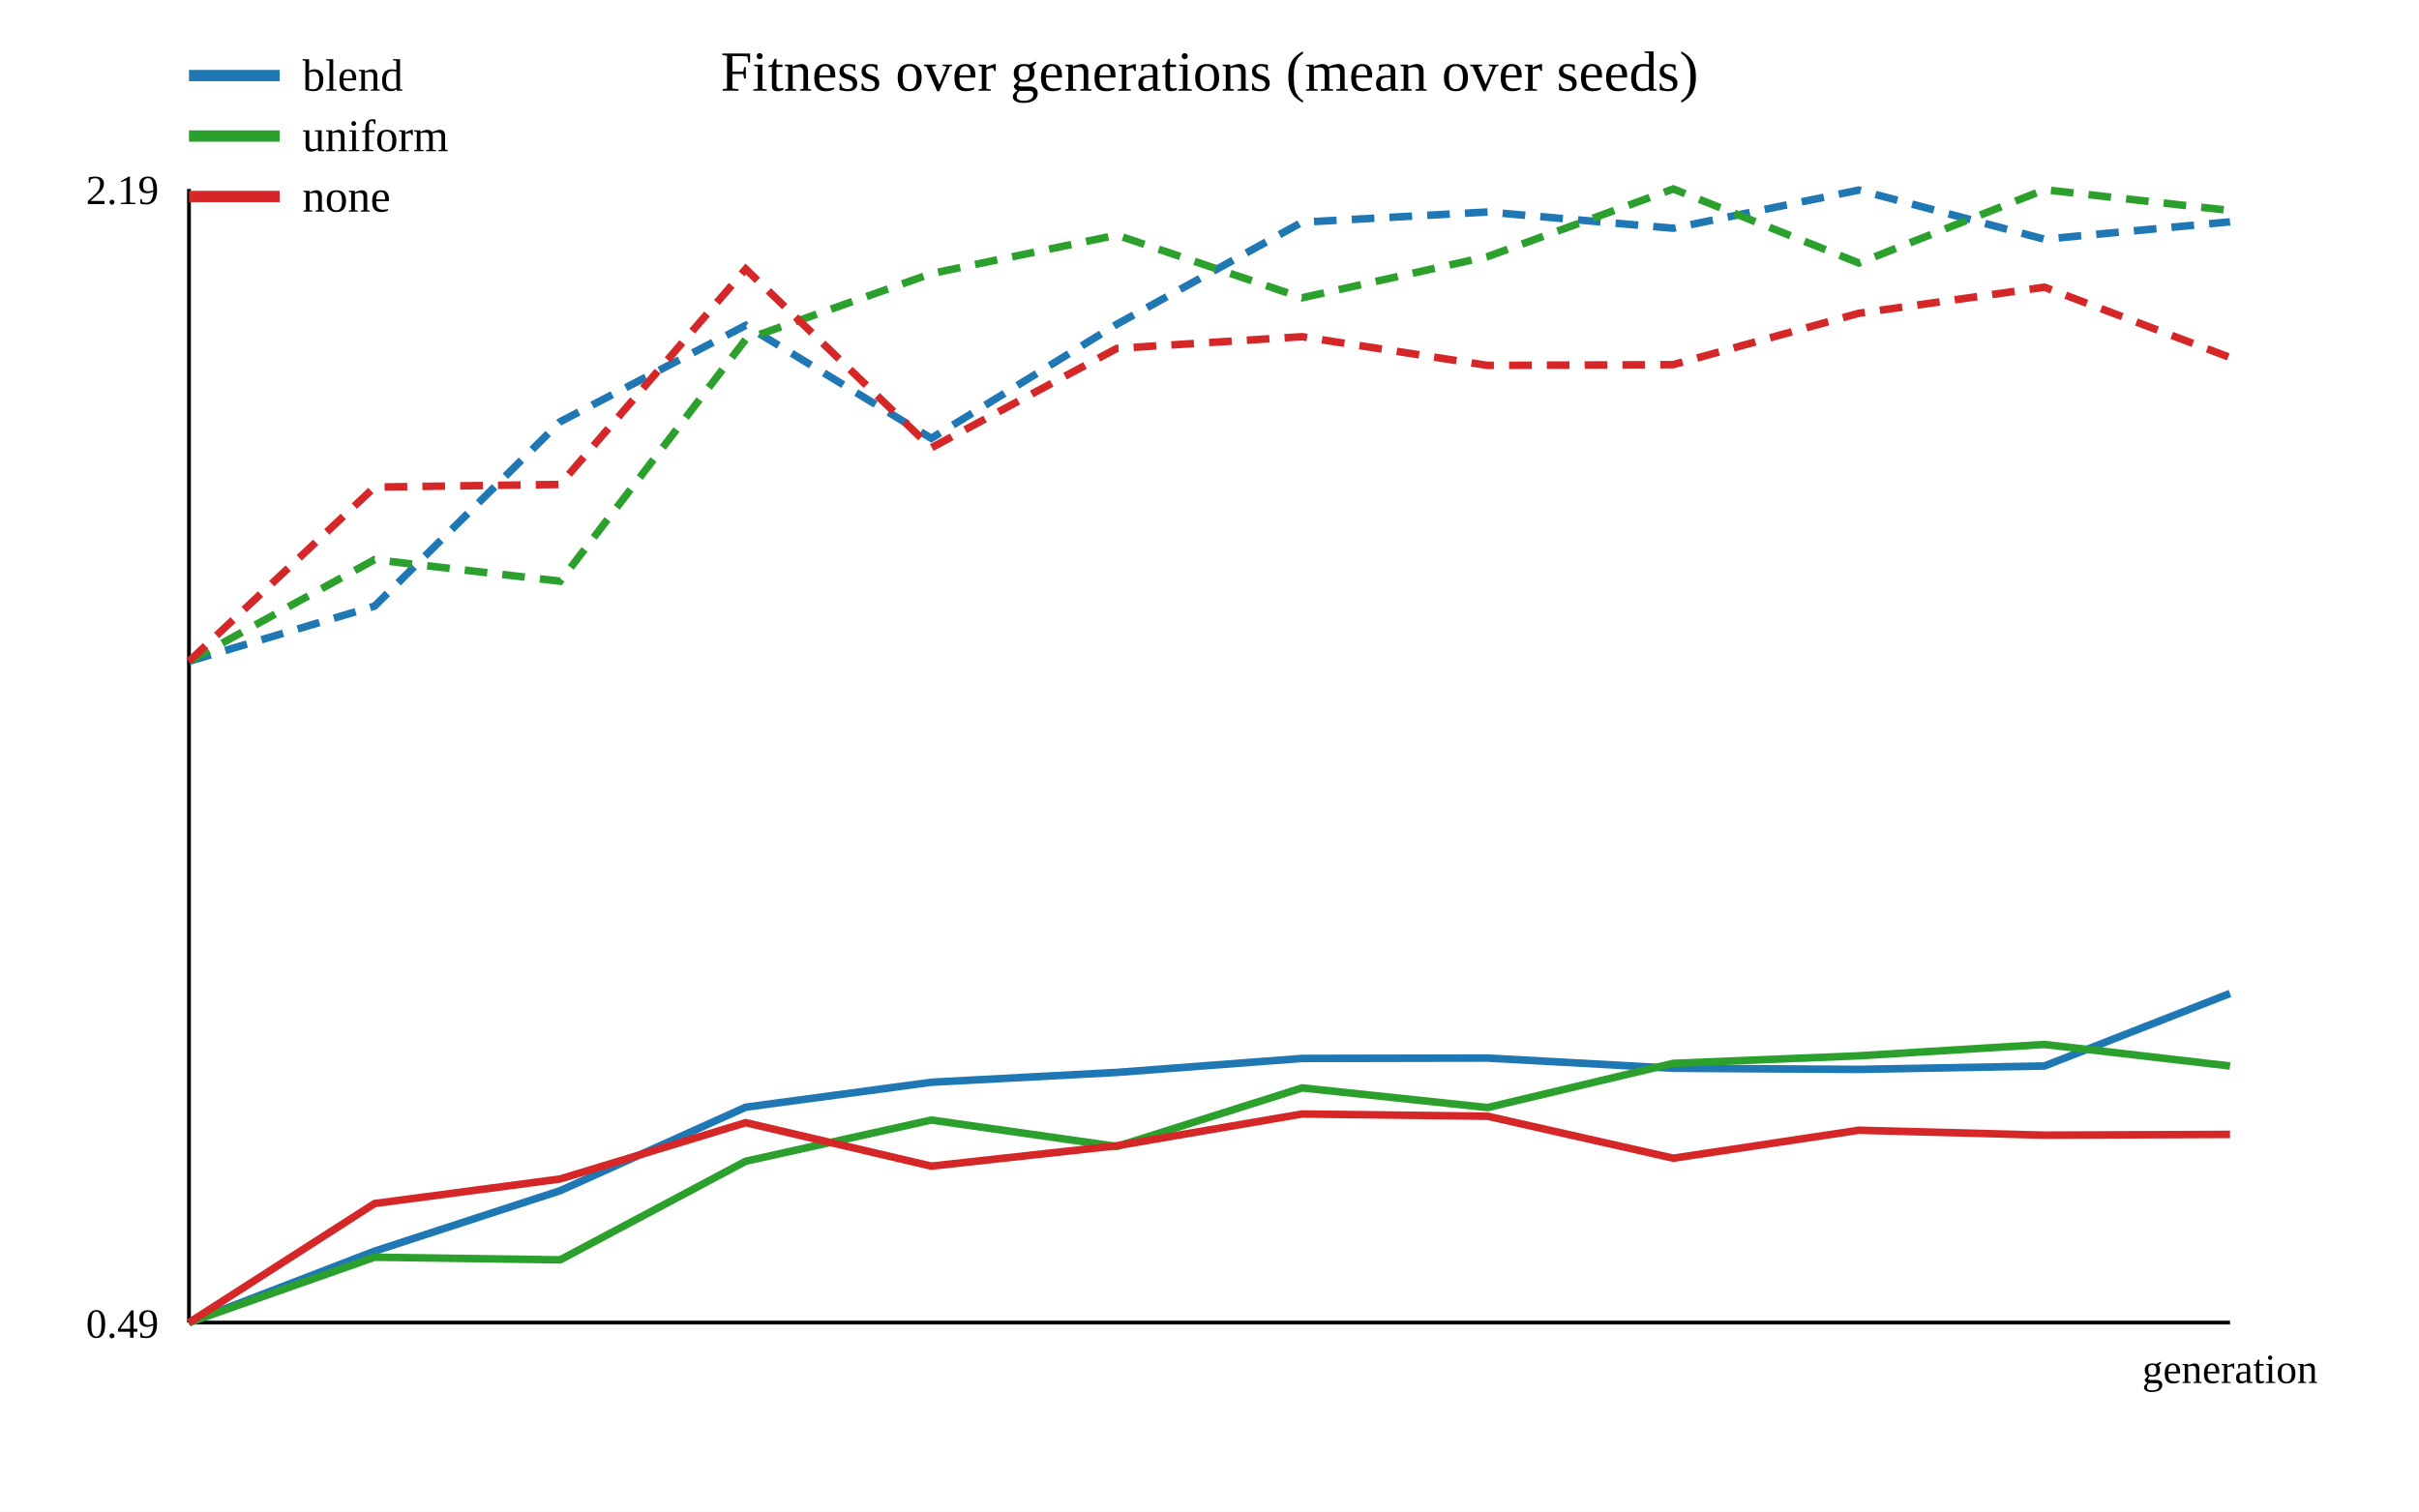
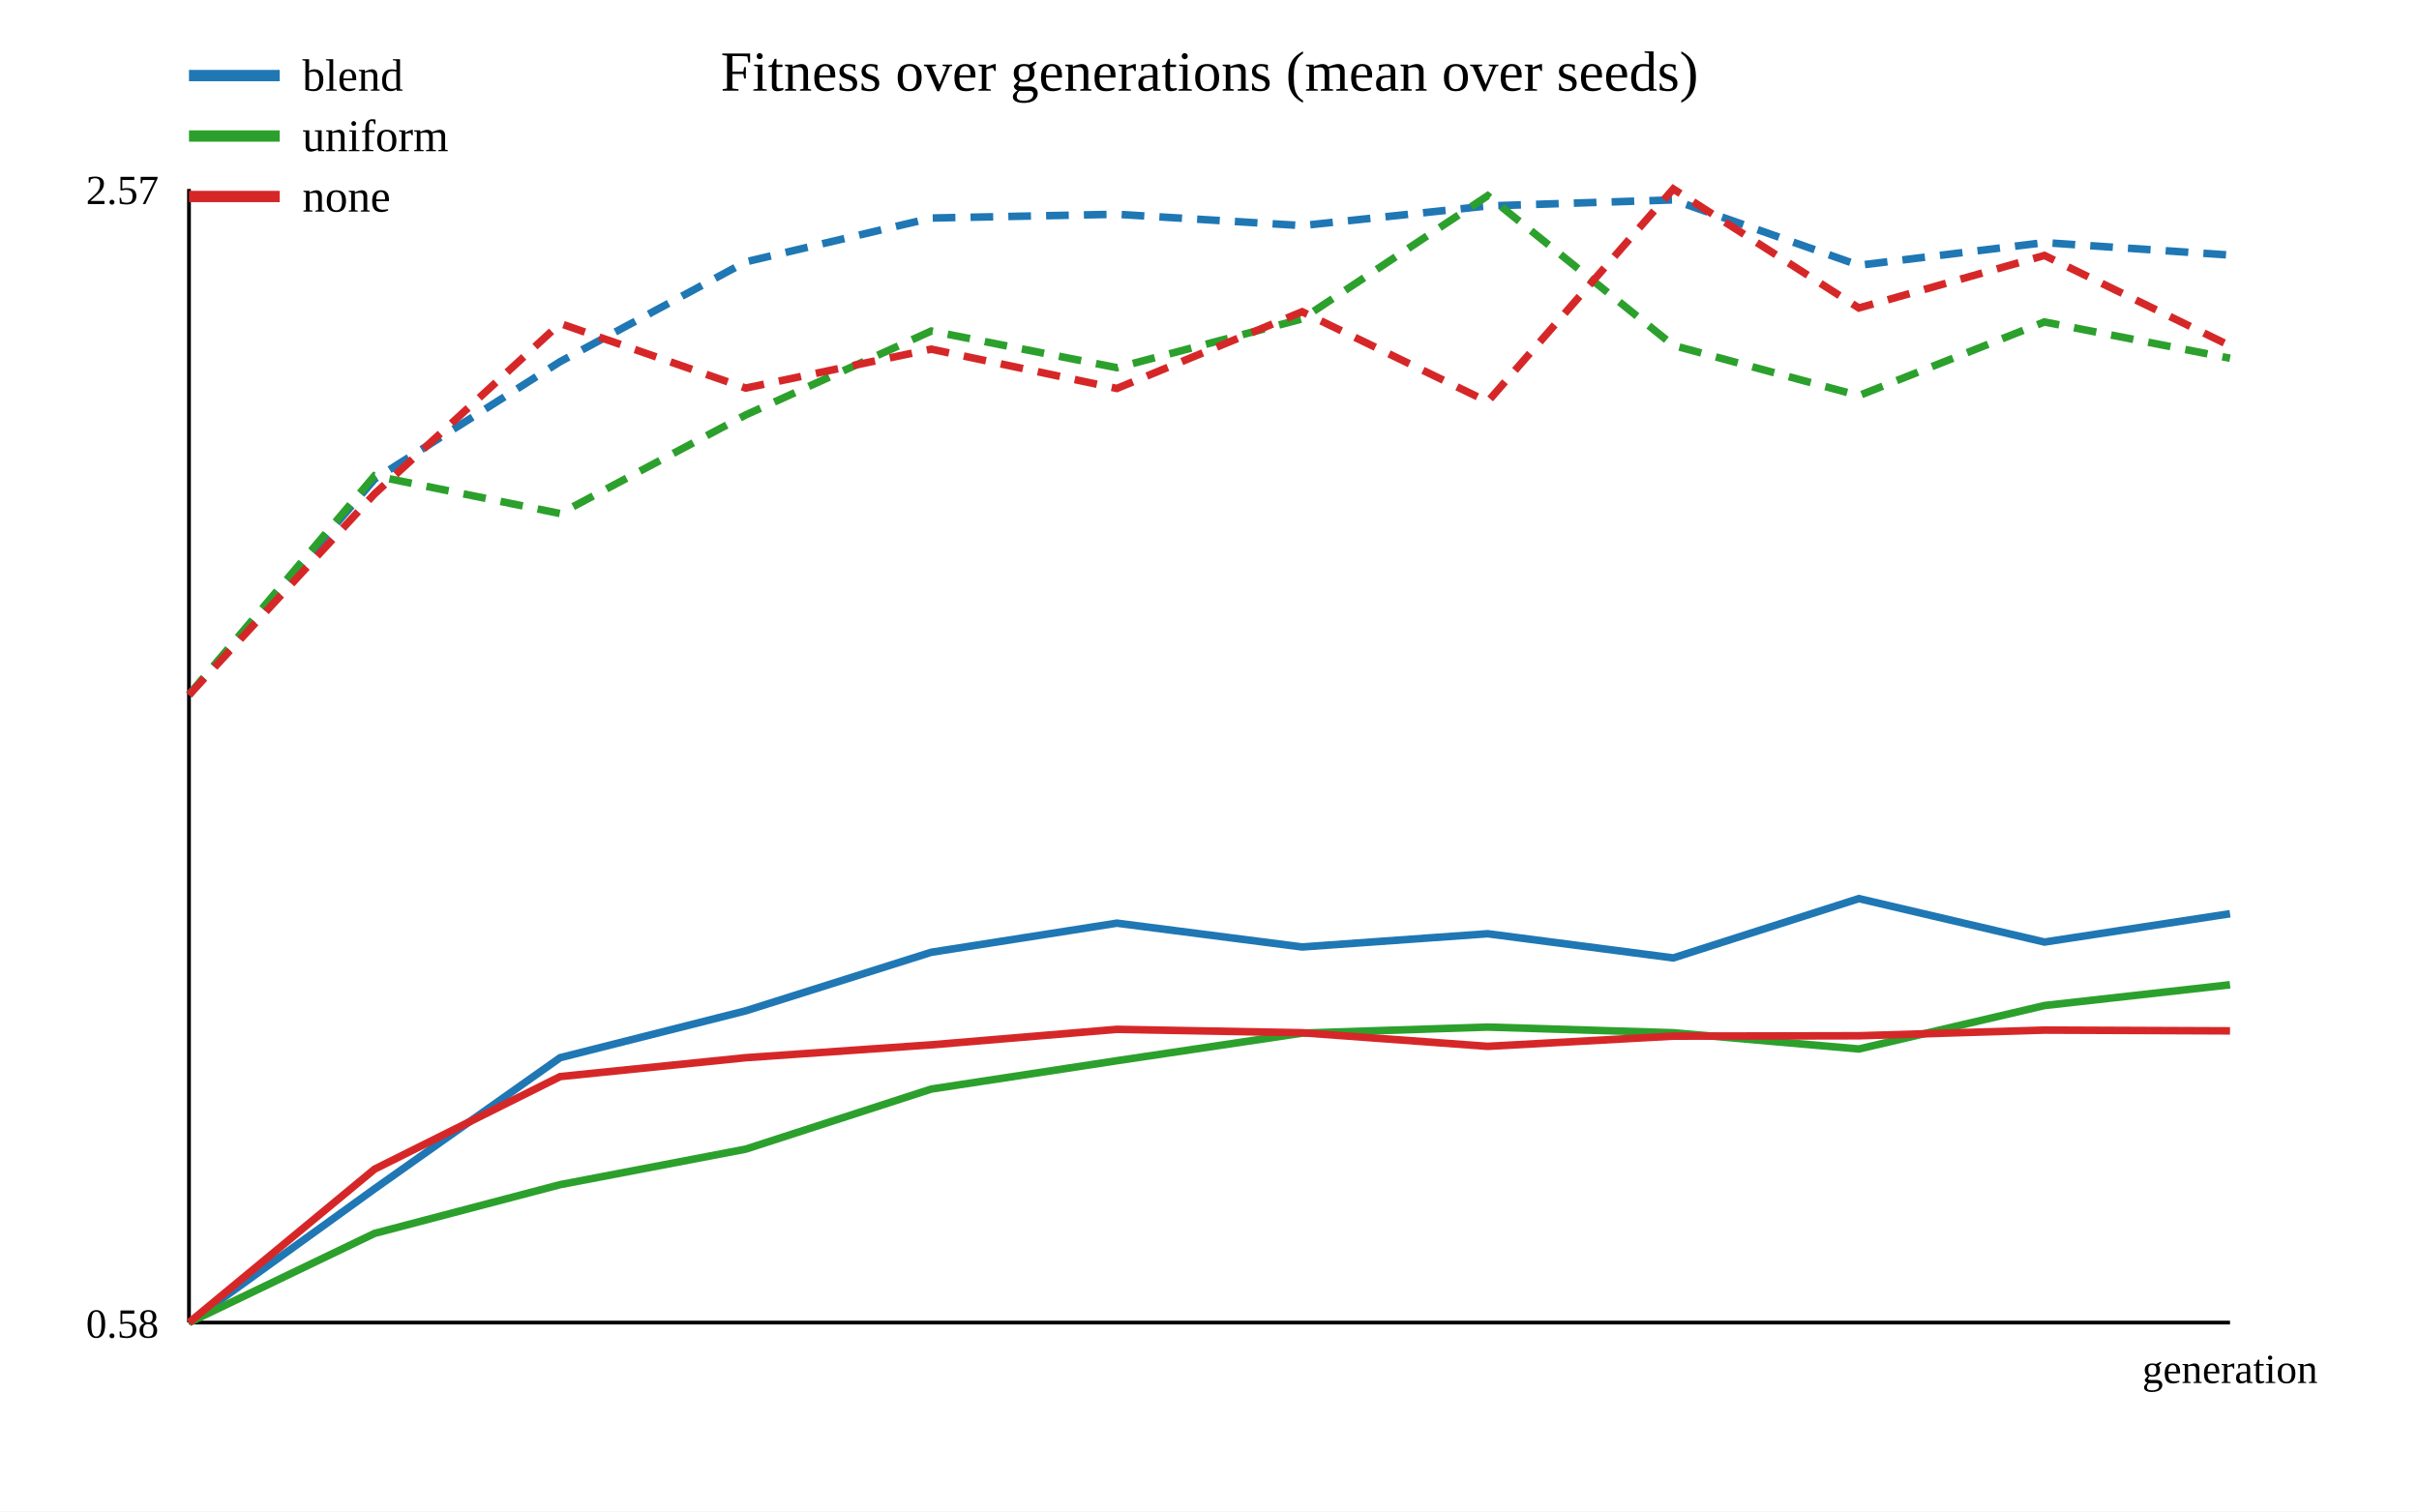
<svg xmlns="http://www.w3.org/2000/svg" width="640" height="400">
  <rect width="640" height="400" fill="white" />
  <text x="320.0" y="24" font-size="15" text-anchor="middle">Fitness over generations (mean over seeds)</text>
  <line x1="50" y1="350" x2="590" y2="350" stroke="black" />
  <line x1="50" y1="50" x2="50" y2="350" stroke="black" />
-   <text x="42" y="354.0" font-size="11" text-anchor="end">0.49</text>
-   <text x="42" y="54.0" font-size="11" text-anchor="end">2.19</text>
+   <text x="42" y="354.0" font-size="11" text-anchor="end">0.58</text>
+   <text x="42" y="54.0" font-size="11" text-anchor="end">2.57</text>
  <text x="590" y="366" font-size="11" text-anchor="middle">generation</text>
-   <polyline points="50.0,350.0 99.1,331.1 148.2,315.1 197.3,293.0 246.4,286.4 295.5,283.8 344.5,280.1 393.6,280.0 442.7,282.7 491.8,283.0 540.9,282.1 590.0,262.9" fill="none" stroke="#1f77b4" stroke-width="2" />
-   <polyline points="50.0,175.0 99.1,160.4 148.2,111.6 197.3,86.1 246.4,116.0 295.5,85.8 344.5,58.8 393.6,56.1 442.7,60.4 491.8,50.3 540.9,63.3 590.0,58.7" fill="none" stroke="#1f77b4" stroke-dasharray="6 4" stroke-width="2" />
-   <polyline points="50.0,350.0 99.1,332.7 148.2,333.4 197.3,307.3 246.4,296.4 295.5,303.4 344.5,287.9 393.6,293.1 442.7,281.4 491.8,279.4 540.9,276.4 590.0,282.1" fill="none" stroke="#2ca02c" stroke-width="2" />
-   <polyline points="50.0,175.0 99.1,148.1 148.2,153.8 197.3,89.8 246.4,72.4 295.5,62.2 344.5,78.8 393.6,67.9 442.7,50.0 491.8,69.6 540.9,50.2 590.0,55.7" fill="none" stroke="#2ca02c" stroke-dasharray="6 4" stroke-width="2" />
-   <polyline points="50.0,350.0 99.1,318.5 148.2,312.0 197.3,297.1 246.4,308.6 295.5,303.2 344.5,294.8 393.6,295.4 442.7,306.5 491.8,299.1 540.9,300.4 590.0,300.2" fill="none" stroke="#d62728" stroke-width="2" />
-   <polyline points="50.0,175.0 99.1,128.9 148.2,128.2 197.3,71.2 246.4,118.5 295.5,92.2 344.5,89.1 393.6,96.7 442.7,96.5 491.8,82.9 540.9,76.0 590.0,94.6" fill="none" stroke="#d62728" stroke-dasharray="6 4" stroke-width="2" />
+   <polyline points="50.0,350.0 99.1,314.6 148.2,279.9 197.3,267.5 246.4,252.0 295.5,244.3 344.5,250.6 393.6,247.1 442.7,253.5 491.8,237.8 540.9,249.3 590.0,241.8" fill="none" stroke="#1f77b4" stroke-width="2" />
+   <polyline points="50.0,183.9 99.1,126.8 148.2,95.7 197.3,69.3 246.4,57.7 295.5,56.7 344.5,59.7 393.6,54.5 442.7,52.9 491.8,70.2 540.9,64.2 590.0,67.5" fill="none" stroke="#1f77b4" stroke-dasharray="6 4" stroke-width="2" />
+   <polyline points="50.0,350.0 99.1,326.4 148.2,313.5 197.3,304.1 246.4,288.2 295.5,280.7 344.5,273.4 393.6,271.8 442.7,273.3 491.8,277.6 540.9,266.1 590.0,260.6" fill="none" stroke="#2ca02c" stroke-width="2" />
+   <polyline points="50.0,183.9 99.1,125.9 148.2,135.9 197.3,109.8 246.4,87.6 295.5,97.3 344.5,84.4 393.6,51.8 442.7,91.4 491.8,104.7 540.9,85.2 590.0,94.8" fill="none" stroke="#2ca02c" stroke-dasharray="6 4" stroke-width="2" />
+   <polyline points="50.0,350.0 99.1,309.4 148.2,284.9 197.3,279.9 246.4,276.5 295.5,272.4 344.5,273.3 393.6,276.9 442.7,274.2 491.8,274.1 540.9,272.6 590.0,272.8" fill="none" stroke="#d62728" stroke-width="2" />
+   <polyline points="50.0,183.9 99.1,130.7 148.2,85.6 197.3,102.7 246.4,92.4 295.5,102.8 344.5,82.5 393.6,106.3 442.7,50.0 491.8,81.5 540.9,67.6 590.0,91.5" fill="none" stroke="#d62728" stroke-dasharray="6 4" stroke-width="2" />
  <line x1="50" y1="20" x2="74" y2="20" stroke="#1f77b4" stroke-width="3" />
  <text x="80" y="24" font-size="12">blend</text>
  <line x1="50" y1="36" x2="74" y2="36" stroke="#2ca02c" stroke-width="3" />
  <text x="80" y="40" font-size="12">uniform</text>
  <line x1="50" y1="52" x2="74" y2="52" stroke="#d62728" stroke-width="3" />
  <text x="80" y="56" font-size="12">none</text>
</svg>
